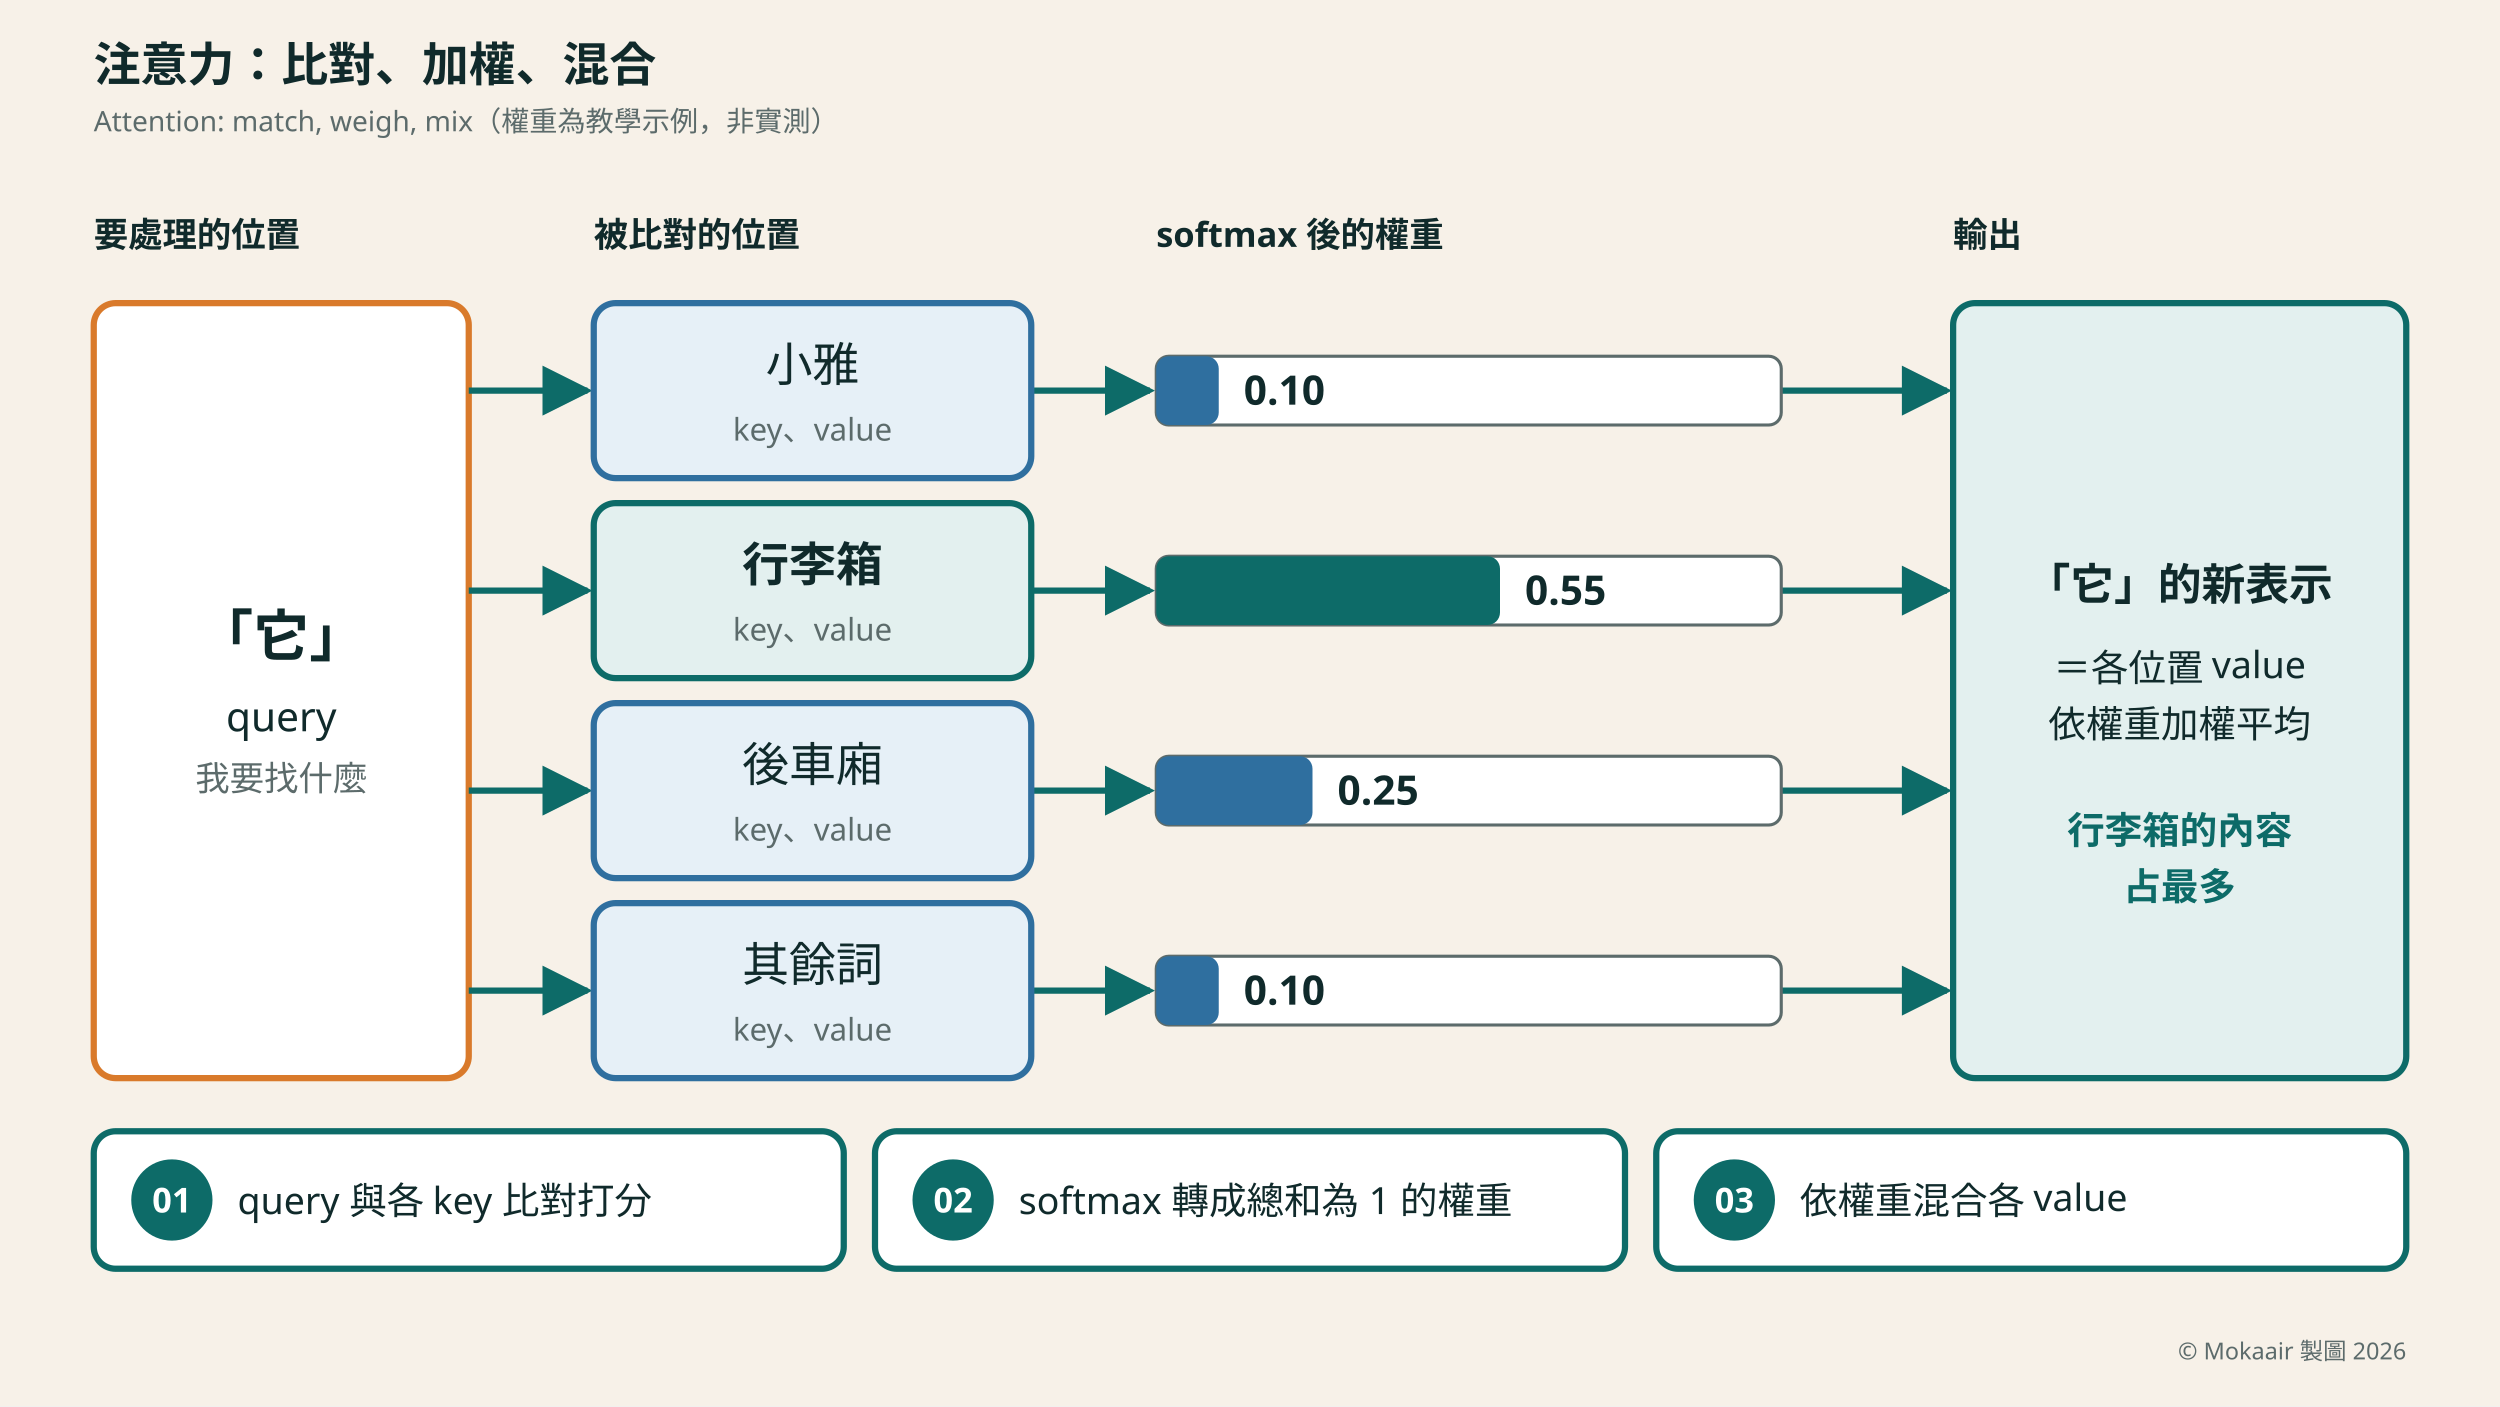
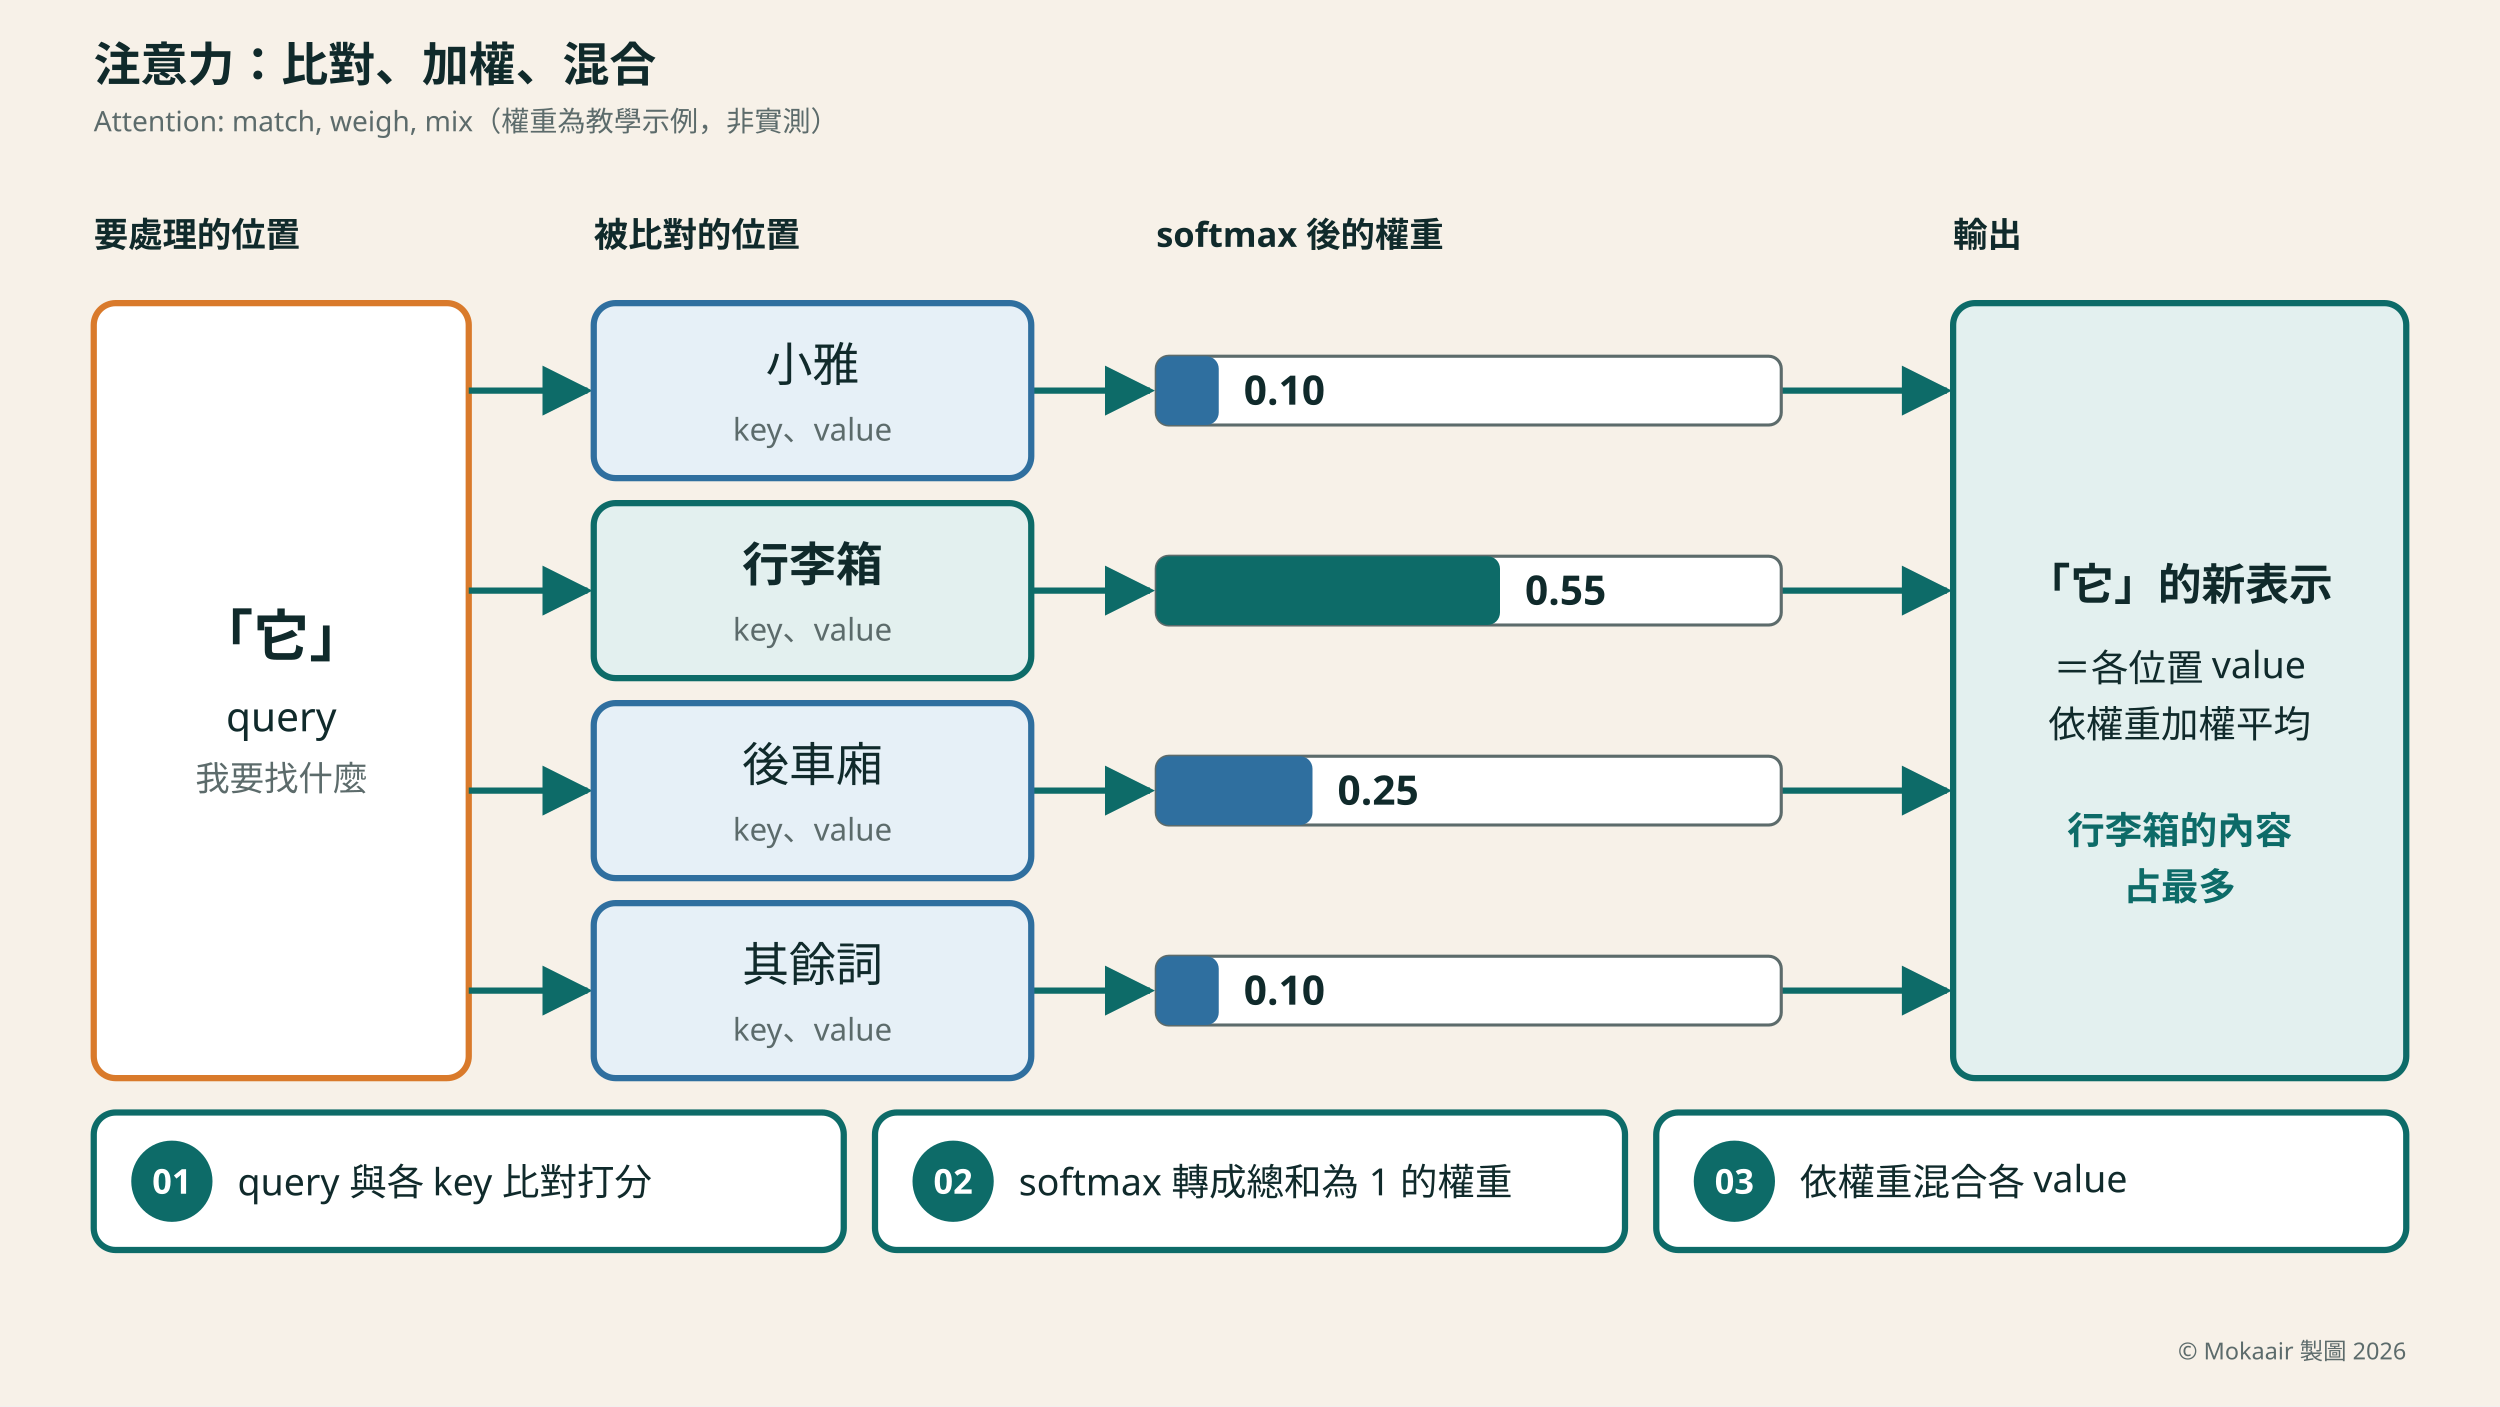
<svg xmlns="http://www.w3.org/2000/svg" viewBox="0 0 1600 900" width="1600" height="900" role="img" aria-labelledby="title desc" font-family="'Noto Sans TC','Noto Sans JP','PingFang TC','Microsoft JhengHei','Hiragino Sans',system-ui,sans-serif">
  <rect width="1600" height="900" fill="#F7F1E8" />
  <defs>
    <marker id="arrow" viewBox="0 0 10 10" refX="9" refY="5" markerWidth="8" markerHeight="8" orient="auto-start-reverse">
      <path d="M 0 0 L 10 5 L 0 10 z" fill="#0D6B68" />
    </marker>
  </defs>
  <text x="60" y="52" font-size="30" font-weight="700" fill="#102A2B">注意力：比對、加權、混合</text>
  <text x="60" y="84" font-size="18" fill="#5C6B6B">Attention: match, weigh, mix（權重為教學示例，非實測）</text>
  <text x="60" y="158" font-size="22" font-weight="700" fill="#102A2B">要處理的位置</text>
  <text x="380" y="158" font-size="22" font-weight="700" fill="#102A2B">被比對的位置</text>
  <text x="740" y="158" font-size="22" font-weight="700" fill="#102A2B">softmax 後的權重</text>
  <text x="1250" y="158" font-size="22" font-weight="700" fill="#102A2B">輸出</text>
  <rect x="60" y="194" width="240" height="496" rx="14" fill="#FFFFFF" stroke="#D97A2B" stroke-width="4" />
  <text x="180" y="420" font-size="36" font-weight="700" fill="#102A2B" text-anchor="middle">「它」</text>
  <text x="180" y="468" font-size="26" fill="#102A2B" text-anchor="middle">query</text>
  <text x="180" y="506" font-size="22" fill="#5C6B6B" text-anchor="middle">我要找什麼</text>
  <rect x="1250" y="194" width="290" height="496" rx="14" fill="#E3F0EF" stroke="#0D6B68" stroke-width="4" />
  <text x="1395" y="384" font-size="28" font-weight="700" fill="#102A2B" text-anchor="middle">「它」的新表示</text>
  <text x="1395" y="436" font-size="24" fill="#102A2B" text-anchor="middle">＝各位置 value</text>
  <text x="1395" y="472" font-size="24" fill="#102A2B" text-anchor="middle">依權重加權平均</text>
  <text x="1395" y="540" font-size="24" font-weight="700" fill="#0D6B68" text-anchor="middle">行李箱的內容</text>
  <text x="1395" y="576" font-size="24" font-weight="700" fill="#0D6B68" text-anchor="middle">占最多</text>
  <path d="M 300 250 L 376 250" fill="none" stroke="#0D6B68" stroke-width="4" marker-end="url(#arrow)" />
  <path d="M 660 250 L 736 250" fill="none" stroke="#0D6B68" stroke-width="4" marker-end="url(#arrow)" />
  <path d="M 1140 250 L 1246 250" fill="none" stroke="#0D6B68" stroke-width="4" marker-end="url(#arrow)" />
  <rect x="380" y="194" width="280" height="112" rx="14" fill="#E6F0F7" stroke="#2F6F9F" stroke-width="4" />
  <text x="520" y="244" font-size="30" font-weight="400" fill="#102A2B" text-anchor="middle">小雅</text>
  <text x="520" y="282" font-size="20" fill="#5C6B6B" text-anchor="middle">key、value</text>
  <rect x="740" y="228" width="400" height="44" rx="8" fill="#FFFFFF" stroke="#5C6B6B" stroke-width="2" />
  <rect x="740" y="228" width="40" height="44" rx="8" fill="#2F6F9F" />
  <text x="796" y="259" font-size="26" font-weight="700" fill="#102A2B">0.10</text>
  <path d="M 300 378 L 376 378" fill="none" stroke="#0D6B68" stroke-width="4" marker-end="url(#arrow)" />
  <path d="M 660 378 L 736 378" fill="none" stroke="#0D6B68" stroke-width="4" marker-end="url(#arrow)" />
  <path d="M 1140 378 L 1246 378" fill="none" stroke="#0D6B68" stroke-width="4" marker-end="url(#arrow)" />
  <rect x="380" y="322" width="280" height="112" rx="14" fill="#E3F0EF" stroke="#0D6B68" stroke-width="4" />
  <text x="520" y="372" font-size="30" font-weight="700" fill="#102A2B" text-anchor="middle">行李箱</text>
  <text x="520" y="410" font-size="20" fill="#5C6B6B" text-anchor="middle">key、value</text>
  <rect x="740" y="356" width="400" height="44" rx="8" fill="#FFFFFF" stroke="#5C6B6B" stroke-width="2" />
  <rect x="740" y="356" width="220" height="44" rx="8" fill="#0D6B68" />
  <text x="976" y="387" font-size="26" font-weight="700" fill="#102A2B">0.55</text>
  <path d="M 300 506 L 376 506" fill="none" stroke="#0D6B68" stroke-width="4" marker-end="url(#arrow)" />
  <path d="M 660 506 L 736 506" fill="none" stroke="#0D6B68" stroke-width="4" marker-end="url(#arrow)" />
  <path d="M 1140 506 L 1246 506" fill="none" stroke="#0D6B68" stroke-width="4" marker-end="url(#arrow)" />
  <rect x="380" y="450" width="280" height="112" rx="14" fill="#E6F0F7" stroke="#2F6F9F" stroke-width="4" />
  <text x="520" y="500" font-size="30" font-weight="400" fill="#102A2B" text-anchor="middle">後車廂</text>
  <text x="520" y="538" font-size="20" fill="#5C6B6B" text-anchor="middle">key、value</text>
  <rect x="740" y="484" width="400" height="44" rx="8" fill="#FFFFFF" stroke="#5C6B6B" stroke-width="2" />
  <rect x="740" y="484" width="100" height="44" rx="8" fill="#2F6F9F" />
  <text x="856" y="515" font-size="26" font-weight="700" fill="#102A2B">0.25</text>
  <path d="M 300 634 L 376 634" fill="none" stroke="#0D6B68" stroke-width="4" marker-end="url(#arrow)" />
  <path d="M 660 634 L 736 634" fill="none" stroke="#0D6B68" stroke-width="4" marker-end="url(#arrow)" />
  <path d="M 1140 634 L 1246 634" fill="none" stroke="#0D6B68" stroke-width="4" marker-end="url(#arrow)" />
  <rect x="380" y="578" width="280" height="112" rx="14" fill="#E6F0F7" stroke="#2F6F9F" stroke-width="4" />
  <text x="520" y="628" font-size="30" font-weight="400" fill="#102A2B" text-anchor="middle">其餘詞</text>
  <text x="520" y="666" font-size="20" fill="#5C6B6B" text-anchor="middle">key、value</text>
  <rect x="740" y="612" width="400" height="44" rx="8" fill="#FFFFFF" stroke="#5C6B6B" stroke-width="2" />
  <rect x="740" y="612" width="40" height="44" rx="8" fill="#2F6F9F" />
  <text x="796" y="643" font-size="26" font-weight="700" fill="#102A2B">0.10</text>
-   <rect x="60" y="724" width="480" height="88" rx="14" fill="#FFFFFF" stroke="#0D6B68" stroke-width="4" />
-   <circle cx="110" cy="768" r="26" fill="#0D6B68" />
-   <text x="110" y="776" font-size="22" font-weight="700" fill="#FFFFFF" text-anchor="middle">01</text>
-   <text x="152" y="777" font-size="24" fill="#102A2B">query 與各 key 比對打分</text>
-   <rect x="560" y="724" width="480" height="88" rx="14" fill="#FFFFFF" stroke="#0D6B68" stroke-width="4" />
-   <circle cx="610" cy="768" r="26" fill="#0D6B68" />
-   <text x="610" y="776" font-size="22" font-weight="700" fill="#FFFFFF" text-anchor="middle">02</text>
-   <text x="652" y="777" font-size="24" fill="#102A2B">softmax 轉成總和為 1 的權重</text>
-   <rect x="1060" y="724" width="480" height="88" rx="14" fill="#FFFFFF" stroke="#0D6B68" stroke-width="4" />
-   <circle cx="1110" cy="768" r="26" fill="#0D6B68" />
-   <text x="1110" y="776" font-size="22" font-weight="700" fill="#FFFFFF" text-anchor="middle">03</text>
-   <text x="1152" y="777" font-size="24" fill="#102A2B">依權重混合各 value</text>
+   <rect x="60" y="712" width="480" height="88" rx="14" fill="#FFFFFF" stroke="#0D6B68" stroke-width="4" />
+   <circle cx="110" cy="756" r="26" fill="#0D6B68" />
+   <text x="110" y="764" font-size="22" font-weight="700" fill="#FFFFFF" text-anchor="middle">01</text>
+   <text x="152" y="765" font-size="24" fill="#102A2B">query 與各 key 比對打分</text>
+   <rect x="560" y="712" width="480" height="88" rx="14" fill="#FFFFFF" stroke="#0D6B68" stroke-width="4" />
+   <circle cx="610" cy="756" r="26" fill="#0D6B68" />
+   <text x="610" y="764" font-size="22" font-weight="700" fill="#FFFFFF" text-anchor="middle">02</text>
+   <text x="652" y="765" font-size="24" fill="#102A2B">softmax 轉成總和為 1 的權重</text>
+   <rect x="1060" y="712" width="480" height="88" rx="14" fill="#FFFFFF" stroke="#0D6B68" stroke-width="4" />
+   <circle cx="1110" cy="756" r="26" fill="#0D6B68" />
+   <text x="1110" y="764" font-size="22" font-weight="700" fill="#FFFFFF" text-anchor="middle">03</text>
+   <text x="1152" y="765" font-size="24" fill="#102A2B">依權重混合各 value</text>
  <text x="1540" y="870" text-anchor="end" font-size="15" fill="#5C6B6B">© Mokaair 製圖 2026</text>
</svg>
